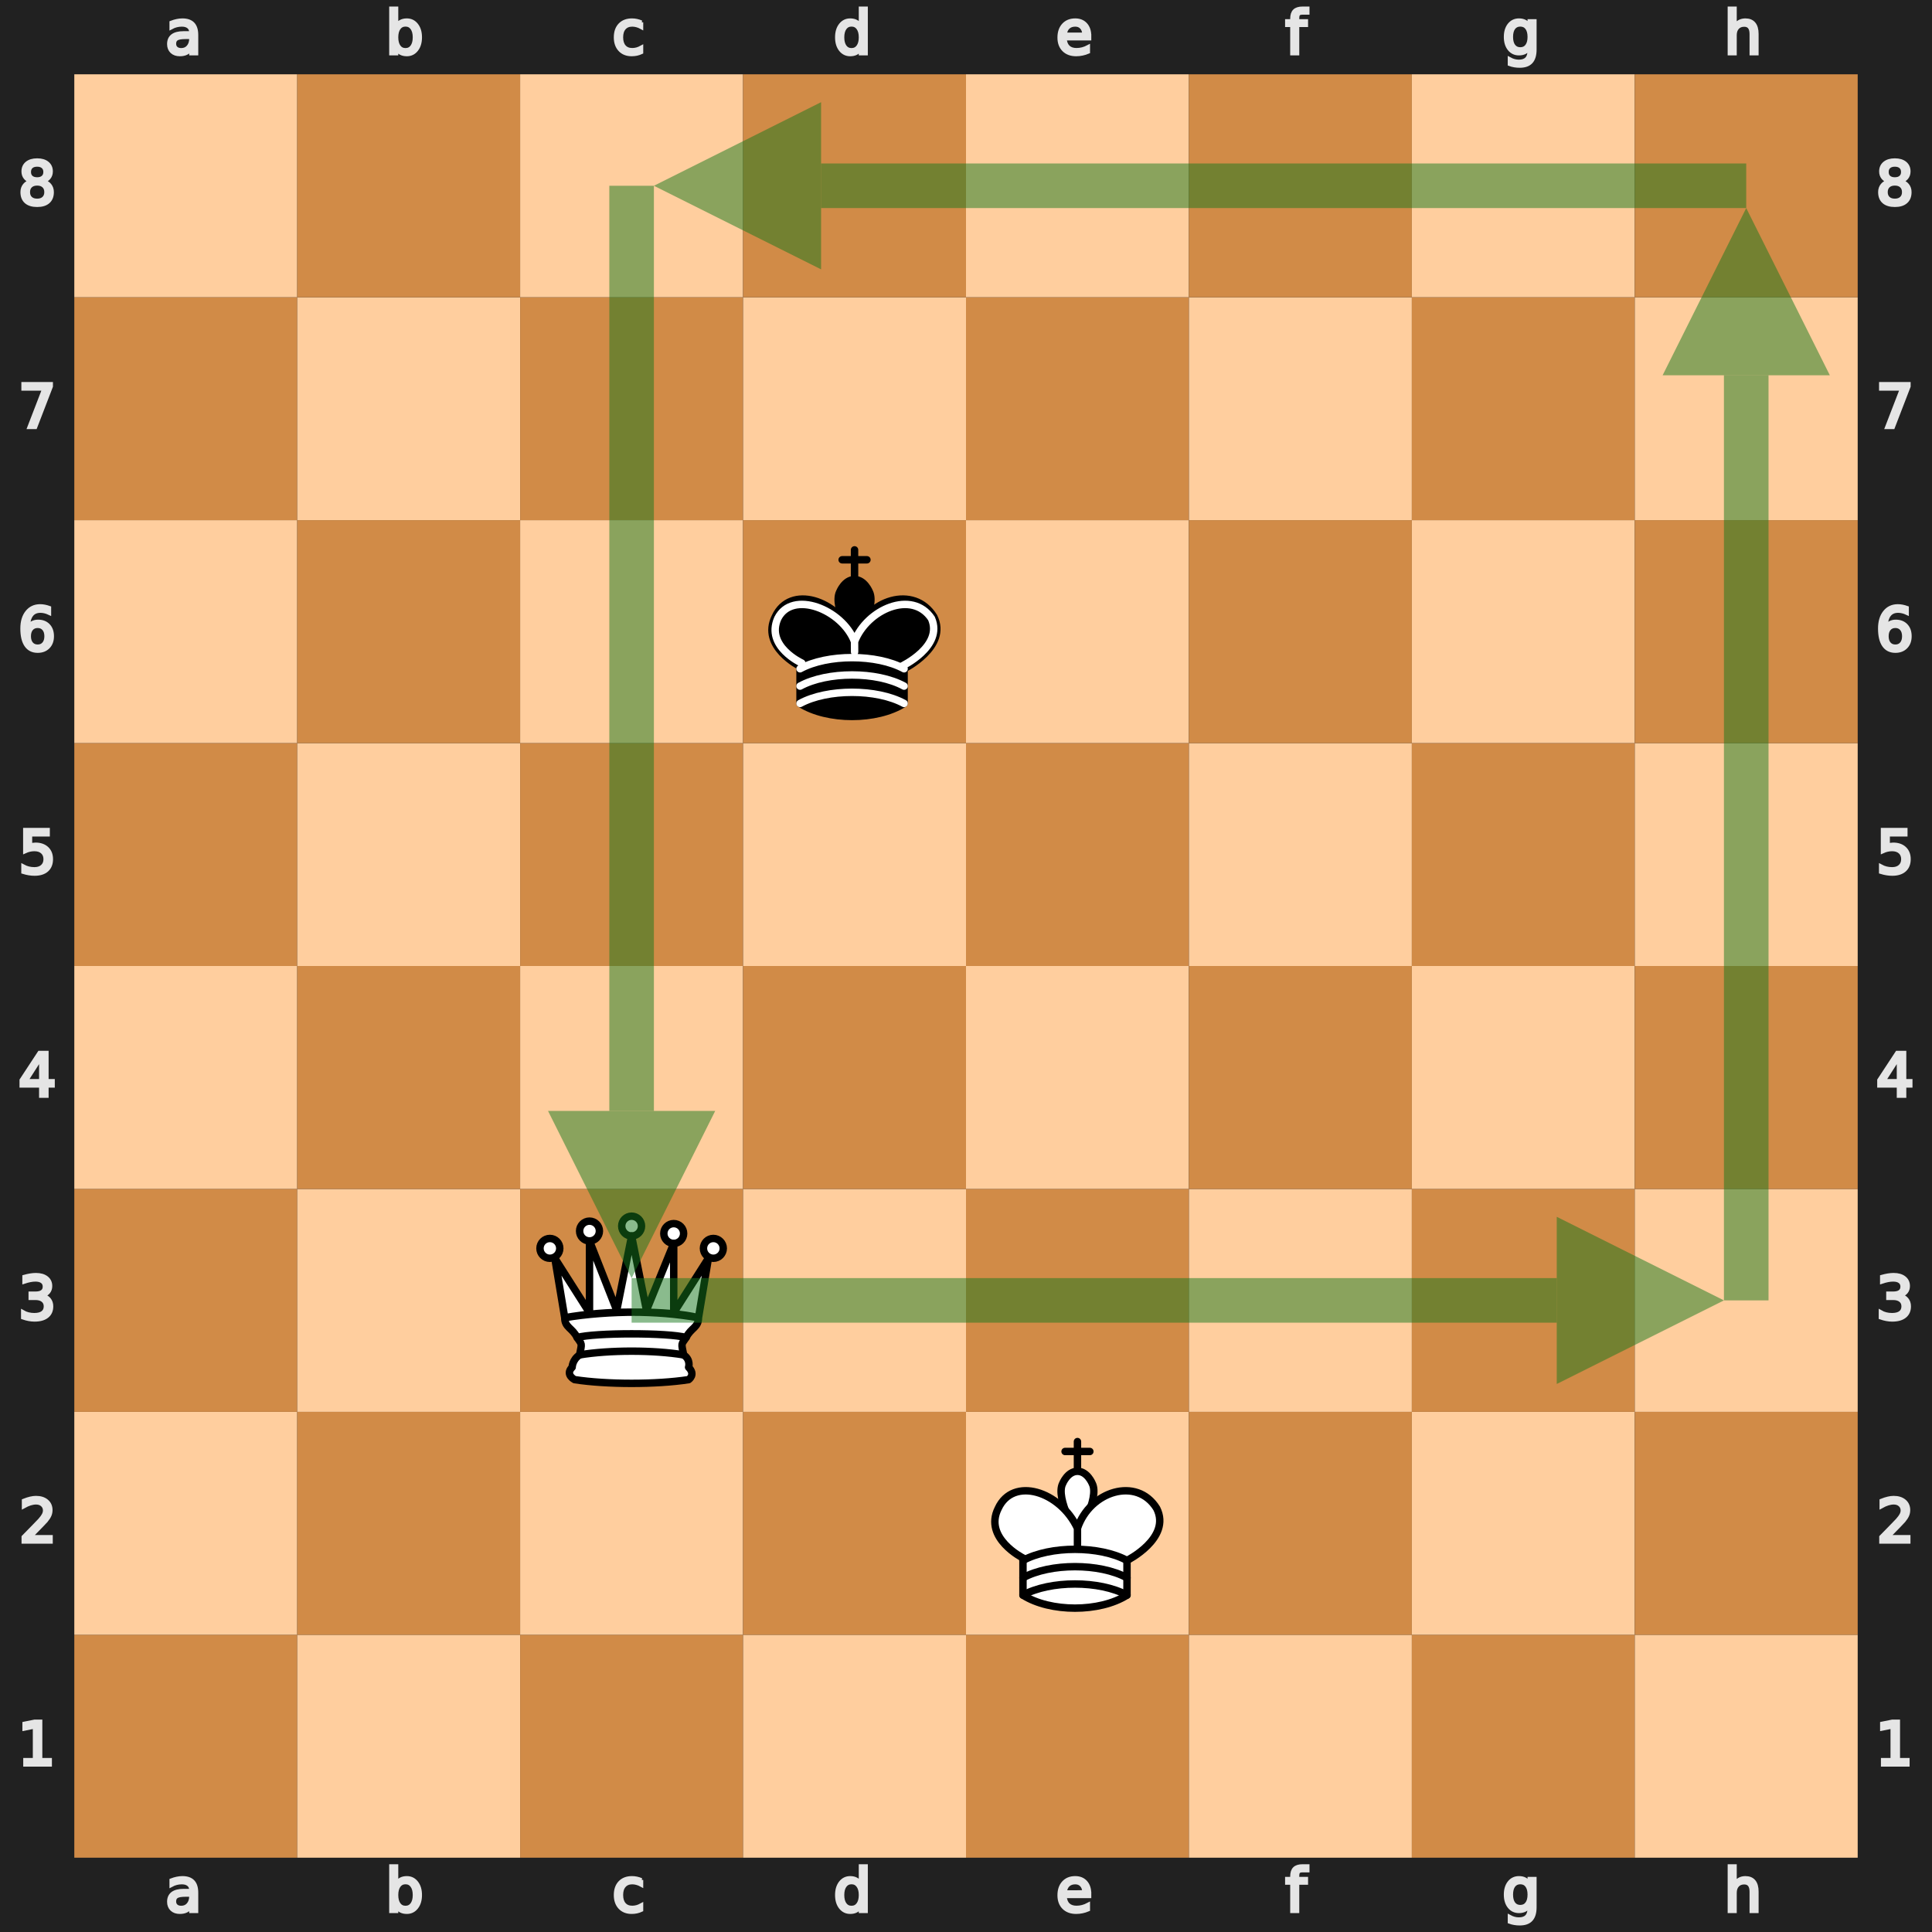
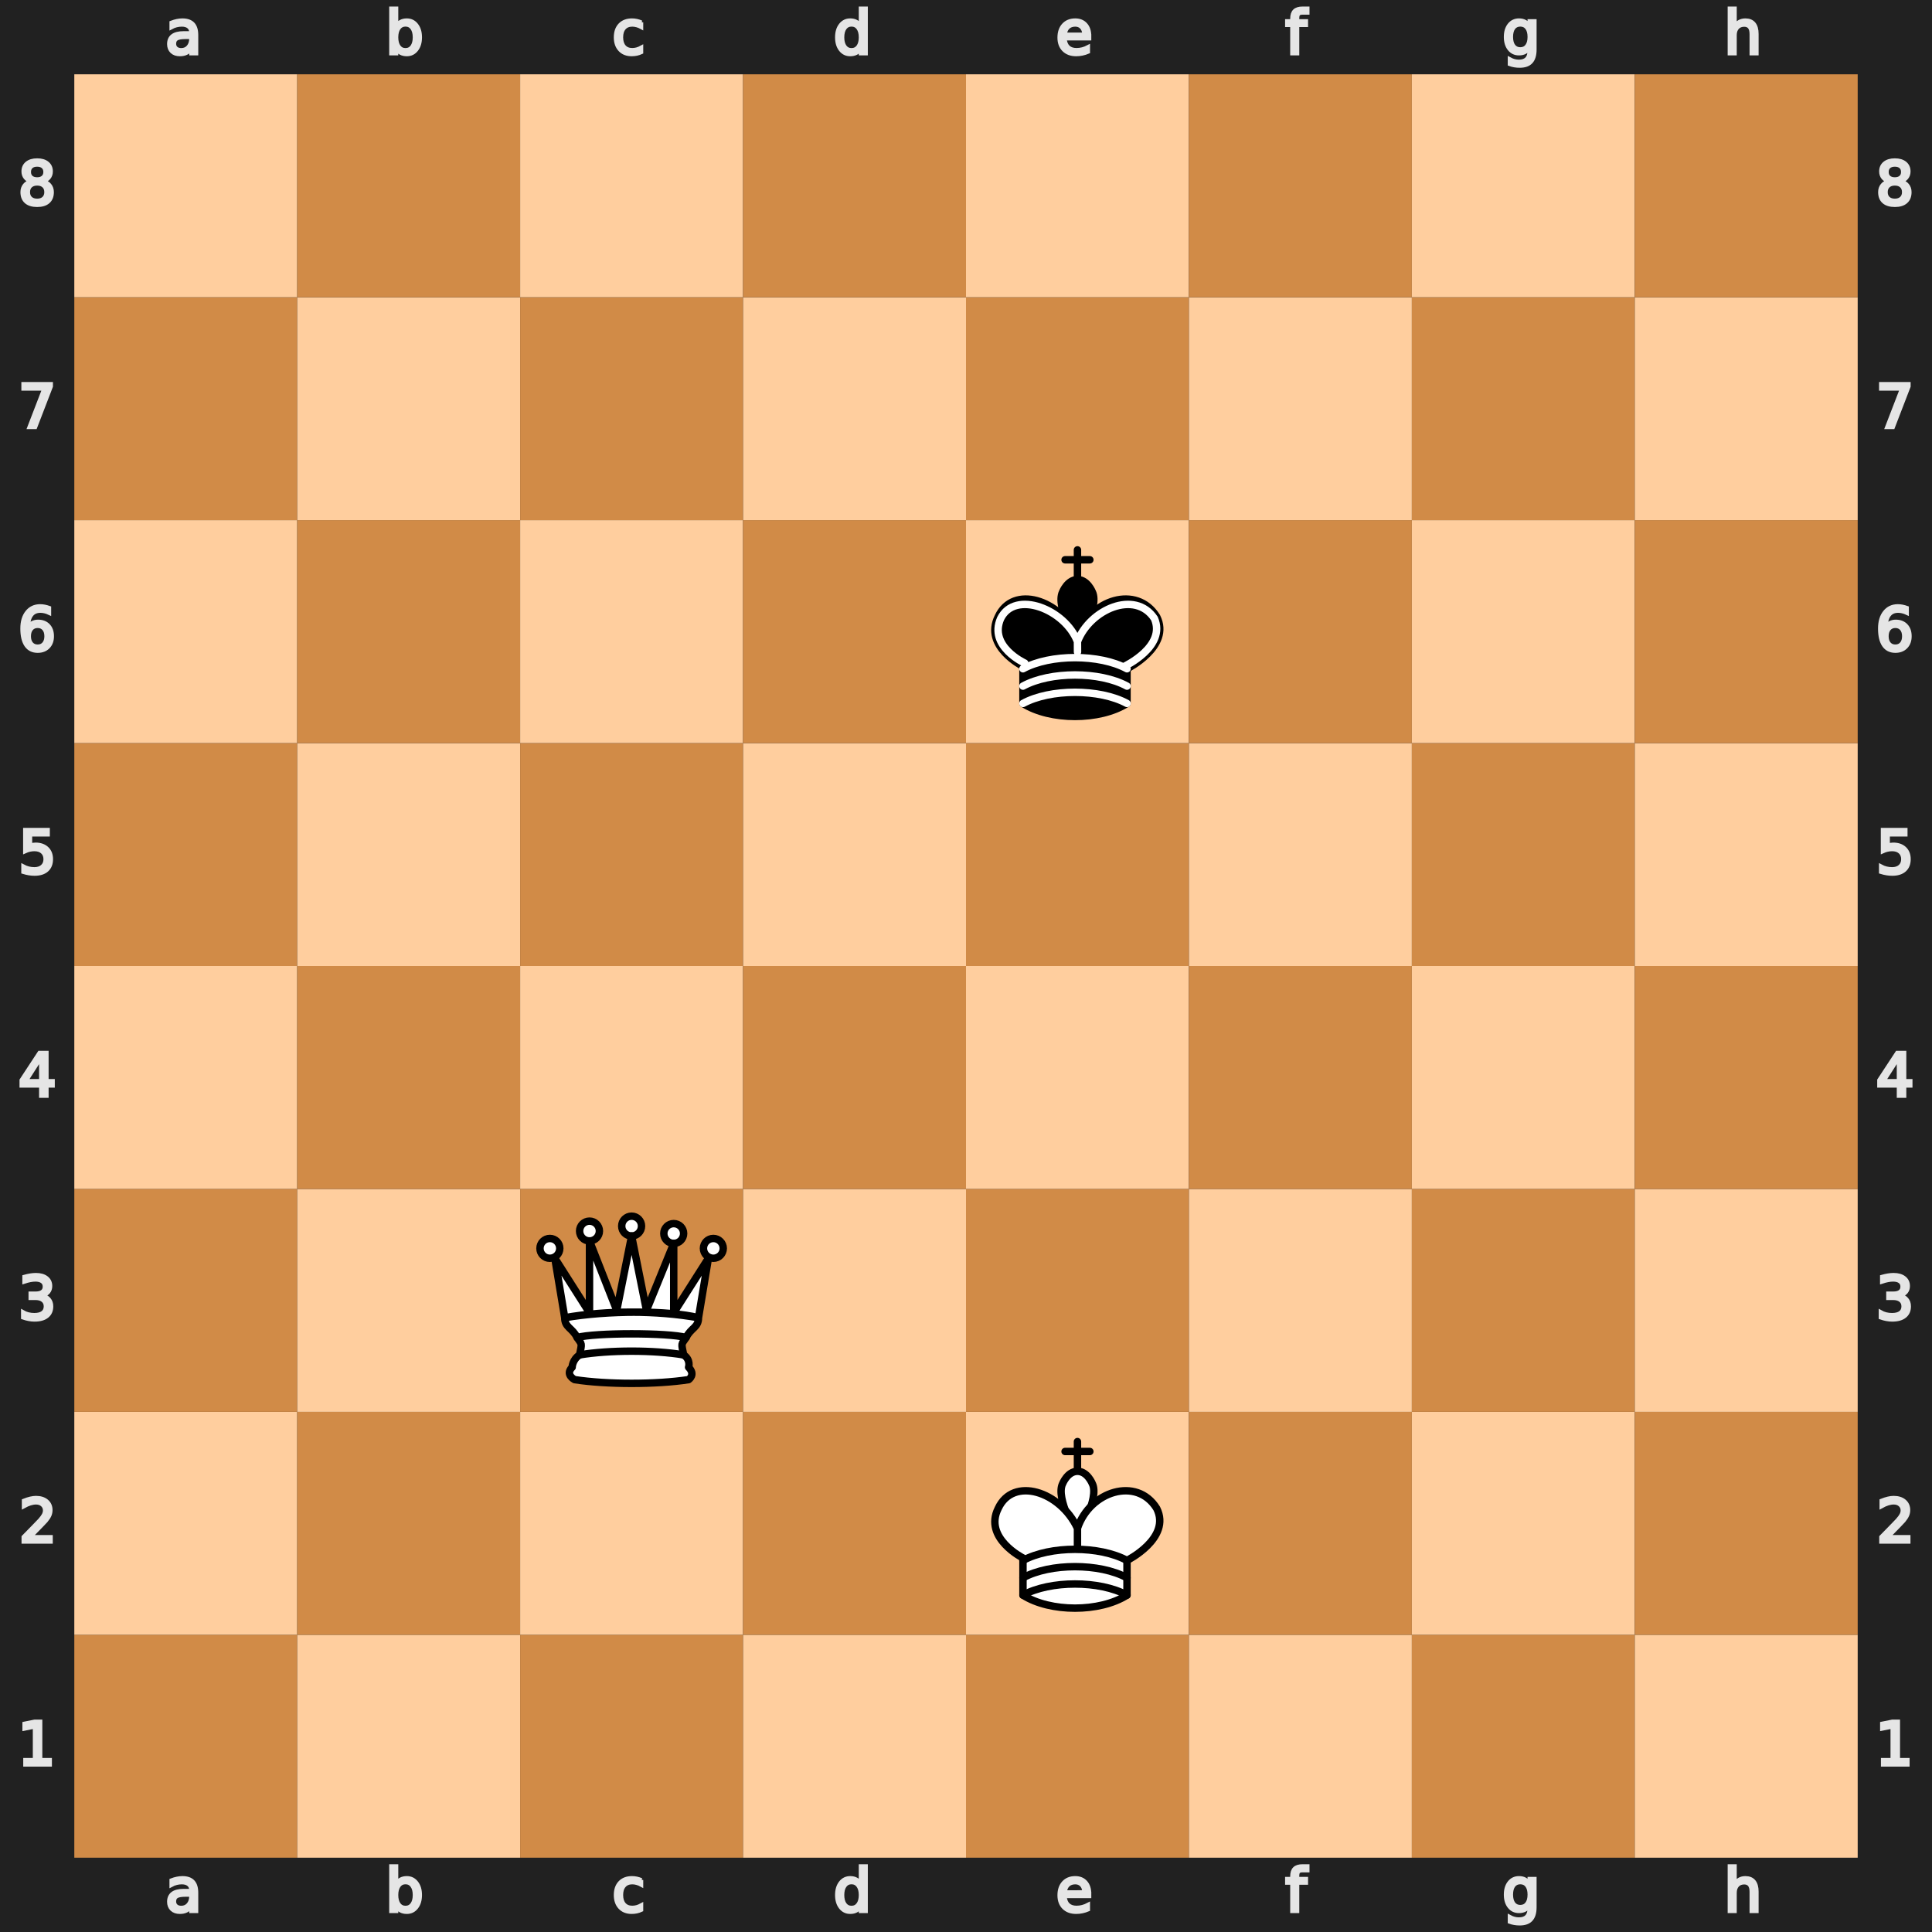
<svg xmlns="http://www.w3.org/2000/svg" xmlns:xlink="http://www.w3.org/1999/xlink" version="1.2" baseProfile="tiny" viewBox="0 0 390 390">
  <defs>
    <g id="white-queen" class="white queen" fill="#fff" fill-rule="evenodd" stroke="#000" stroke-width="1.5" stroke-linecap="round" stroke-linejoin="round">
      <path d="M8 12a2 2 0 1 1-4 0 2 2 0 1 1 4 0zM24.5 7.5a2 2 0 1 1-4 0 2 2 0 1 1 4 0zM41 12a2 2 0 1 1-4 0 2 2 0 1 1 4 0zM16 8.5a2 2 0 1 1-4 0 2 2 0 1 1 4 0zM33 9a2 2 0 1 1-4 0 2 2 0 1 1 4 0z" />
      <path d="M9 26c8.5-1.5 21-1.5 27 0l2-12-7 11V11l-5.5 13.5-3-15-3 15-5.5-14V25L7 14l2 12zM9 26c0 2 1.5 2 2.5 4 1 1.5 1 1 .5 3.5-1.5 1-1.5 2.5-1.5 2.5-1.5 1.5.5 2.5.5 2.5 6.5 1 16.5 1 23 0 0 0 1.5-1 0-2.5 0 0 .5-1.5-1-2.5-.5-2.5-.5-2 .5-3.5 1-2 2.5-2 2.5-4-8.5-1.5-18.5-1.5-27 0z" stroke-linecap="butt" />
      <path d="M11.5 30c3.5-1 18.5-1 22 0M12 33.5c6-1 15-1 21 0" fill="none" />
    </g>
    <g id="white-king" class="white king" fill="none" fill-rule="evenodd" stroke="#000" stroke-width="1.5" stroke-linecap="round" stroke-linejoin="round">
      <path d="M22.5 11.63V6M20 8h5" stroke-linejoin="miter" />
      <path d="M22.5 25s4.5-7.5 3-10.5c0 0-1-2.5-3-2.5s-3 2.5-3 2.5c-1.5 3 3 10.5 3 10.5" fill="#fff" stroke-linecap="butt" stroke-linejoin="miter" />
      <path d="M11.5 37c5.5 3.5 15.5 3.5 21 0v-7s9-4.5 6-10.5c-4-6.5-13.5-3.5-16 4V27v-3.5c-3.5-7.5-13-10.5-16-4-3 6 5 10 5 10V37z" fill="#fff" />
      <path d="M11.5 30c5.5-3 15.5-3 21 0m-21 3.5c5.5-3 15.5-3 21 0m-21 3.5c5.5-3 15.5-3 21 0" />
    </g>
    <g id="black-king" class="black king" fill="none" fill-rule="evenodd" stroke="#000" stroke-width="1.5" stroke-linecap="round" stroke-linejoin="round">
      <path d="M22.5 11.63V6" stroke-linejoin="miter" />
      <path d="M22.5 25s4.5-7.5 3-10.5c0 0-1-2.5-3-2.5s-3 2.5-3 2.5c-1.5 3 3 10.5 3 10.5" fill="#000" stroke-linecap="butt" stroke-linejoin="miter" />
      <path d="M11.5 37c5.5 3.5 15.5 3.5 21 0v-7s9-4.5 6-10.5c-4-6.5-13.5-3.5-16 4V27v-3.5c-3.5-7.5-13-10.5-16-4-3 6 5 10 5 10V37z" fill="#000" />
      <path d="M20 8h5" stroke-linejoin="miter" />
      <path d="M32 29.5s8.5-4 6.03-9.65C34.15 14 25 18 22.5 24.5l.01 2.1-.01-2.1C20 18 9.906 14 6.997 19.85c-2.497 5.65 4.853 9 4.853 9M11.5 30c5.5-3 15.5-3 21 0m-21 3.5c5.5-3 15.5-3 21 0m-21 3.5c5.5-3 15.5-3 21 0" stroke="#fff" />
    </g>
  </defs>
  <rect x="0" y="0" width="390" height="390" fill="#212121" />
  <g transform="translate(20, 0) scale(0.75, 0.75)" fill="#e5e5e5" stroke="#e5e5e5">
    <path d="M23.328 10.016q-1.742 0-2.414.398-.672.398-.672 1.36 0 .765.5 1.218.508.445 1.375.445 1.196 0 1.914-.843.727-.852.727-2.258v-.32zm2.867-.594v4.992h-1.437v-1.328q-.492.797-1.227 1.18-.734.375-1.797.375-1.343 0-2.14-.75-.79-.758-.79-2.024 0-1.476.985-2.226.992-.75 2.953-.75h2.016V8.75q0-.992-.656-1.531-.649-.547-1.829-.547-.75 0-1.46.18-.711.18-1.368.539V6.062q.79-.304 1.532-.453.742-.156 1.445-.156 1.898 0 2.836.984.937.985.937 2.985z" />
  </g>
  <g transform="translate(20, 375) scale(0.75, 0.75)" fill="#e5e5e5" stroke="#e5e5e5">
    <path d="M23.328 10.016q-1.742 0-2.414.398-.672.398-.672 1.36 0 .765.5 1.218.508.445 1.375.445 1.196 0 1.914-.843.727-.852.727-2.258v-.32zm2.867-.594v4.992h-1.437v-1.328q-.492.797-1.227 1.18-.734.375-1.797.375-1.343 0-2.14-.75-.79-.758-.79-2.024 0-1.476.985-2.226.992-.75 2.953-.75h2.016V8.75q0-.992-.656-1.531-.649-.547-1.829-.547-.75 0-1.46.18-.711.18-1.368.539V6.062q.79-.304 1.532-.453.742-.156 1.445-.156 1.898 0 2.836.984.937.985.937 2.985z" />
  </g>
  <g transform="translate(65, 0) scale(0.75, 0.75)" fill="#e5e5e5" stroke="#e5e5e5">
    <path d="M24.922 10.047q0-1.586-.656-2.485-.649-.906-1.79-.906-1.14 0-1.796.906-.649.899-.649 2.485 0 1.586.649 2.492.656.898 1.797.898 1.14 0 1.789-.898.656-.906.656-2.492zm-4.89-3.055q.452-.781 1.14-1.156.695-.383 1.656-.383 1.594 0 2.586 1.266 1 1.265 1 3.328 0 2.062-1 3.328-.992 1.266-2.586 1.266-.96 0-1.656-.375-.688-.383-1.14-1.164v1.312h-1.446V2.258h1.445z" />
  </g>
  <g transform="translate(65, 375) scale(0.75, 0.75)" fill="#e5e5e5" stroke="#e5e5e5">
    <path d="M24.922 10.047q0-1.586-.656-2.485-.649-.906-1.79-.906-1.14 0-1.796.906-.649.899-.649 2.485 0 1.586.649 2.492.656.898 1.797.898 1.14 0 1.789-.898.656-.906.656-2.492zm-4.89-3.055q.452-.781 1.14-1.156.695-.383 1.656-.383 1.594 0 2.586 1.266 1 1.265 1 3.328 0 2.062-1 3.328-.992 1.266-2.586 1.266-.96 0-1.656-.375-.688-.383-1.14-1.164v1.312h-1.446V2.258h1.445z" />
  </g>
  <g transform="translate(110, 0) scale(0.75, 0.75)" fill="#e5e5e5" stroke="#e5e5e5">
    <path d="M25.96 6v1.344q-.608-.336-1.226-.5-.609-.172-1.234-.172-1.398 0-2.172.89-.773.883-.773 2.485 0 1.601.773 2.492.774.883 2.172.883.625 0 1.234-.164.618-.172 1.227-.508v1.328q-.602.281-1.25.422-.64.14-1.367.14-1.977 0-3.14-1.242-1.165-1.242-1.165-3.351 0-2.14 1.172-3.367 1.18-1.227 3.227-1.227.664 0 1.296.14.633.134 1.227.407z" />
  </g>
  <g transform="translate(110, 375) scale(0.75, 0.75)" fill="#e5e5e5" stroke="#e5e5e5">
    <path d="M25.96 6v1.344q-.608-.336-1.226-.5-.609-.172-1.234-.172-1.398 0-2.172.89-.773.883-.773 2.485 0 1.601.773 2.492.774.883 2.172.883.625 0 1.234-.164.618-.172 1.227-.508v1.328q-.602.281-1.25.422-.64.14-1.367.14-1.977 0-3.14-1.242-1.165-1.242-1.165-3.351 0-2.14 1.172-3.367 1.18-1.227 3.227-1.227.664 0 1.296.14.633.134 1.227.407z" />
  </g>
  <g transform="translate(155, 0) scale(0.75, 0.75)" fill="#e5e5e5" stroke="#e5e5e5">
    <path d="M24.973 6.992V2.258h1.437v12.156h-1.437v-1.312q-.453.78-1.149 1.164-.687.375-1.656.375-1.586 0-2.586-1.266-.992-1.266-.992-3.328 0-2.063.992-3.328 1-1.266 2.586-1.266.969 0 1.656.383.696.375 1.149 1.156zm-4.899 3.055q0 1.586.649 2.492.656.898 1.797.898 1.14 0 1.796-.898.657-.906.657-2.492 0-1.586-.657-2.485-.656-.906-1.796-.906-1.141 0-1.797.906-.649.899-.649 2.485z" />
  </g>
  <g transform="translate(155, 375) scale(0.75, 0.75)" fill="#e5e5e5" stroke="#e5e5e5">
    <path d="M24.973 6.992V2.258h1.437v12.156h-1.437v-1.312q-.453.78-1.149 1.164-.687.375-1.656.375-1.586 0-2.586-1.266-.992-1.266-.992-3.328 0-2.063.992-3.328 1-1.266 2.586-1.266.969 0 1.656.383.696.375 1.149 1.156zm-4.899 3.055q0 1.586.649 2.492.656.898 1.797.898 1.14 0 1.796-.898.657-.906.657-2.492 0-1.586-.657-2.485-.656-.906-1.796-.906-1.141 0-1.797.906-.649.899-.649 2.485z" />
  </g>
  <g transform="translate(200, 0) scale(0.75, 0.75)" fill="#e5e5e5" stroke="#e5e5e5">
    <path d="M26.555 9.68v.703h-6.61q.094 1.484.89 2.265.806.774 2.235.774.828 0 1.602-.203.781-.203 1.547-.61v1.36q-.774.328-1.586.5-.813.172-1.649.172-2.093 0-3.32-1.22-1.219-1.218-1.219-3.296 0-2.148 1.157-3.406 1.164-1.266 3.132-1.266 1.766 0 2.79 1.14 1.03 1.134 1.03 3.087zm-1.438-.422q-.015-1.18-.664-1.883-.64-.703-1.703-.703-1.203 0-1.93.68-.718.68-.828 1.914z" />
  </g>
  <g transform="translate(200, 375) scale(0.75, 0.75)" fill="#e5e5e5" stroke="#e5e5e5">
    <path d="M26.555 9.68v.703h-6.61q.094 1.484.89 2.265.806.774 2.235.774.828 0 1.602-.203.781-.203 1.547-.61v1.36q-.774.328-1.586.5-.813.172-1.649.172-2.093 0-3.32-1.22-1.219-1.218-1.219-3.296 0-2.148 1.157-3.406 1.164-1.266 3.132-1.266 1.766 0 2.79 1.14 1.03 1.134 1.03 3.087zm-1.438-.422q-.015-1.18-.664-1.883-.64-.703-1.703-.703-1.203 0-1.93.68-.718.68-.828 1.914z" />
  </g>
  <g transform="translate(245, 0) scale(0.75, 0.75)" fill="#e5e5e5" stroke="#e5e5e5">
    <path d="M25.285 2.258v1.195H23.91q-.773 0-1.078.313-.297.312-.297 1.125v.773h2.367v1.117h-2.367v7.633H21.09V6.781h-1.375V5.664h1.375v-.61q0-1.46.68-2.124.68-.672 2.156-.672z" />
  </g>
  <g transform="translate(245, 375) scale(0.75, 0.75)" fill="#e5e5e5" stroke="#e5e5e5">
    <path d="M25.285 2.258v1.195H23.91q-.773 0-1.078.313-.297.312-.297 1.125v.773h2.367v1.117h-2.367v7.633H21.09V6.781h-1.375V5.664h1.375v-.61q0-1.46.68-2.124.68-.672 2.156-.672z" />
  </g>
  <g transform="translate(290, 0) scale(0.75, 0.75)" fill="#e5e5e5" stroke="#e5e5e5">
    <path d="M24.973 9.937q0-1.562-.649-2.421-.64-.86-1.804-.86-1.157 0-1.805.86-.64.859-.64 2.421 0 1.555.64 2.415.648.859 1.805.859 1.164 0 1.804-.86.649-.859.649-2.414zm1.437 3.391q0 2.234-.992 3.32-.992 1.094-3.04 1.094-.757 0-1.429-.117-.672-.11-1.304-.344v-1.398q.632.344 1.25.508.617.164 1.257.164 1.414 0 2.118-.743.703-.734.703-2.226v-.711q-.446.773-1.141 1.156-.695.383-1.664.383-1.61 0-2.594-1.227-.984-1.226-.984-3.25 0-2.03.984-3.257.985-1.227 2.594-1.227.969 0 1.664.383t1.14 1.156V5.664h1.438z" />
  </g>
  <g transform="translate(290, 375) scale(0.75, 0.75)" fill="#e5e5e5" stroke="#e5e5e5">
    <path d="M24.973 9.937q0-1.562-.649-2.421-.64-.86-1.804-.86-1.157 0-1.805.86-.64.859-.64 2.421 0 1.555.64 2.415.648.859 1.805.859 1.164 0 1.804-.86.649-.859.649-2.414zm1.437 3.391q0 2.234-.992 3.32-.992 1.094-3.04 1.094-.757 0-1.429-.117-.672-.11-1.304-.344v-1.398q.632.344 1.25.508.617.164 1.257.164 1.414 0 2.118-.743.703-.734.703-2.226v-.711q-.446.773-1.141 1.156-.695.383-1.664.383-1.61 0-2.594-1.227-.984-1.226-.984-3.25 0-2.03.984-3.257.985-1.227 2.594-1.227.969 0 1.664.383t1.14 1.156V5.664h1.438z" />
  </g>
  <g transform="translate(335, 0) scale(0.75, 0.75)" fill="#e5e5e5" stroke="#e5e5e5">
    <path d="M26.164 9.133v5.281h-1.437V9.18q0-1.243-.485-1.86-.484-.617-1.453-.617-1.164 0-1.836.742-.672.742-.672 2.024v4.945h-1.445V2.258h1.445v4.765q.516-.789 1.211-1.18.703-.39 1.617-.39 1.508 0 2.282.938.773.93.773 2.742z" />
  </g>
  <g transform="translate(335, 375) scale(0.75, 0.75)" fill="#e5e5e5" stroke="#e5e5e5">
    <path d="M26.164 9.133v5.281h-1.437V9.18q0-1.243-.485-1.86-.484-.617-1.453-.617-1.164 0-1.836.742-.672.742-.672 2.024v4.945h-1.445V2.258h1.445v4.765q.516-.789 1.211-1.18.703-.39 1.617-.39 1.508 0 2.282.938.773.93.773 2.742z" />
  </g>
  <g transform="translate(0, 335) scale(0.75, 0.75)" fill="#e5e5e5" stroke="#e5e5e5">
    <path d="M6.754 26.996h2.578v-8.898l-2.805.562v-1.437l2.79-.563h1.578v10.336h2.578v1.328h-6.72z" />
  </g>
  <g transform="translate(375, 335) scale(0.75, 0.75)" fill="#e5e5e5" stroke="#e5e5e5">
    <path d="M6.754 26.996h2.578v-8.898l-2.805.562v-1.437l2.79-.563h1.578v10.336h2.578v1.328h-6.72z" />
  </g>
  <g transform="translate(0, 290) scale(0.75, 0.75)" fill="#e5e5e5" stroke="#e5e5e5">
    <path d="M8.195 26.996h5.508v1.328H6.297v-1.328q.898-.93 2.445-2.492 1.555-1.57 1.953-2.024.758-.851 1.055-1.437.305-.594.305-1.164 0-.93-.657-1.516-.648-.586-1.695-.586-.742 0-1.57.258-.82.258-1.758.781v-1.593q.953-.383 1.781-.578.828-.196 1.516-.196 1.812 0 2.89.906 1.079.907 1.079 2.422 0 .72-.274 1.368-.265.64-.976 1.515-.196.227-1.243 1.313-1.046 1.078-2.953 3.023z" />
  </g>
  <g transform="translate(375, 290) scale(0.75, 0.75)" fill="#e5e5e5" stroke="#e5e5e5">
    <path d="M8.195 26.996h5.508v1.328H6.297v-1.328q.898-.93 2.445-2.492 1.555-1.57 1.953-2.024.758-.851 1.055-1.437.305-.594.305-1.164 0-.93-.657-1.516-.648-.586-1.695-.586-.742 0-1.57.258-.82.258-1.758.781v-1.593q.953-.383 1.781-.578.828-.196 1.516-.196 1.812 0 2.89.906 1.079.907 1.079 2.422 0 .72-.274 1.368-.265.64-.976 1.515-.196.227-1.243 1.313-1.046 1.078-2.953 3.023z" />
  </g>
  <g transform="translate(0, 245) scale(0.75, 0.75)" fill="#e5e5e5" stroke="#e5e5e5">
    <path d="M11.434 22.035q1.132.242 1.765 1.008.64.766.64 1.89 0 1.727-1.187 2.672-1.187.946-3.375.946-.734 0-1.515-.149-.774-.14-1.602-.43V26.45q.656.383 1.438.578.78.196 1.632.196 1.485 0 2.258-.586.782-.586.782-1.703 0-1.032-.727-1.61-.719-.586-2.008-.586h-1.36v-1.297h1.423q1.164 0 1.78-.46.618-.47.618-1.344 0-.899-.64-1.375-.633-.485-1.82-.485-.65 0-1.391.141-.743.14-1.633.437V16.95q.898-.25 1.68-.375.788-.125 1.484-.125 1.797 0 2.844.82 1.046.813 1.046 2.204 0 .968-.554 1.64-.555.664-1.578.922z" />
  </g>
  <g transform="translate(375, 245) scale(0.75, 0.75)" fill="#e5e5e5" stroke="#e5e5e5">
    <path d="M11.434 22.035q1.132.242 1.765 1.008.64.766.64 1.89 0 1.727-1.187 2.672-1.187.946-3.375.946-.734 0-1.515-.149-.774-.14-1.602-.43V26.45q.656.383 1.438.578.78.196 1.632.196 1.485 0 2.258-.586.782-.586.782-1.703 0-1.032-.727-1.61-.719-.586-2.008-.586h-1.36v-1.297h1.423q1.164 0 1.78-.46.618-.47.618-1.344 0-.899-.64-1.375-.633-.485-1.82-.485-.65 0-1.391.141-.743.14-1.633.437V16.95q.898-.25 1.68-.375.788-.125 1.484-.125 1.797 0 2.844.82 1.046.813 1.046 2.204 0 .968-.554 1.64-.555.664-1.578.922z" />
  </g>
  <g transform="translate(0, 200) scale(0.75, 0.75)" fill="#e5e5e5" stroke="#e5e5e5">
    <path d="M11.016 18.035L7.03 24.262h3.985zm-.414-1.375h1.984v7.602h1.664v1.312h-1.664v2.75h-1.57v-2.75H5.75v-1.523z" />
  </g>
  <g transform="translate(375, 200) scale(0.75, 0.75)" fill="#e5e5e5" stroke="#e5e5e5">
    <path d="M11.016 18.035L7.03 24.262h3.985zm-.414-1.375h1.984v7.602h1.664v1.312h-1.664v2.75h-1.57v-2.75H5.75v-1.523z" />
  </g>
  <g transform="translate(0, 155) scale(0.75, 0.75)" fill="#e5e5e5" stroke="#e5e5e5">
    <path d="M6.719 16.66h6.195v1.328h-4.75v2.86q.344-.118.688-.172.343-.063.687-.063 1.953 0 3.094 1.07 1.14 1.07 1.14 2.899 0 1.883-1.171 2.93-1.172 1.039-3.305 1.039-.735 0-1.5-.125-.758-.125-1.57-.375v-1.586q.703.383 1.453.57.75.188 1.586.188 1.351 0 2.14-.711.79-.711.79-1.93 0-1.219-.79-1.93-.789-.71-2.14-.71-.633 0-1.266.14-.625.14-1.281.438z" />
  </g>
  <g transform="translate(375, 155) scale(0.75, 0.75)" fill="#e5e5e5" stroke="#e5e5e5">
    <path d="M6.719 16.66h6.195v1.328h-4.75v2.86q.344-.118.688-.172.343-.063.687-.063 1.953 0 3.094 1.07 1.14 1.07 1.14 2.899 0 1.883-1.171 2.93-1.172 1.039-3.305 1.039-.735 0-1.5-.125-.758-.125-1.57-.375v-1.586q.703.383 1.453.57.75.188 1.586.188 1.351 0 2.14-.711.79-.711.79-1.93 0-1.219-.79-1.93-.789-.71-2.14-.71-.633 0-1.266.14-.625.14-1.281.438z" />
  </g>
  <g transform="translate(0, 110) scale(0.75, 0.75)" fill="#e5e5e5" stroke="#e5e5e5">
    <path d="M10.137 21.863q-1.063 0-1.688.727-.617.726-.617 1.992 0 1.258.617 1.992.625.727 1.688.727 1.062 0 1.68-.727.624-.734.624-1.992 0-1.266-.625-1.992-.617-.727-1.68-.727zm3.133-4.945v1.437q-.594-.28-1.204-.43-.601-.148-1.195-.148-1.562 0-2.39 1.055-.82 1.055-.938 3.188.46-.68 1.156-1.04.696-.367 1.531-.367 1.758 0 2.774 1.07 1.023 1.063 1.023 2.899 0 1.797-1.062 2.883-1.063 1.086-2.828 1.086-2.024 0-3.094-1.547-1.07-1.555-1.07-4.5 0-2.766 1.312-4.406 1.313-1.649 3.524-1.649.593 0 1.195.117.61.118 1.266.352z" />
  </g>
  <g transform="translate(375, 110) scale(0.75, 0.75)" fill="#e5e5e5" stroke="#e5e5e5">
    <path d="M10.137 21.863q-1.063 0-1.688.727-.617.726-.617 1.992 0 1.258.617 1.992.625.727 1.688.727 1.062 0 1.68-.727.624-.734.624-1.992 0-1.266-.625-1.992-.617-.727-1.68-.727zm3.133-4.945v1.437q-.594-.28-1.204-.43-.601-.148-1.195-.148-1.562 0-2.39 1.055-.82 1.055-.938 3.188.46-.68 1.156-1.04.696-.367 1.531-.367 1.758 0 2.774 1.07 1.023 1.063 1.023 2.899 0 1.797-1.062 2.883-1.063 1.086-2.828 1.086-2.024 0-3.094-1.547-1.07-1.555-1.07-4.5 0-2.766 1.312-4.406 1.313-1.649 3.524-1.649.593 0 1.195.117.61.118 1.266.352z" />
  </g>
  <g transform="translate(0, 65) scale(0.75, 0.75)" fill="#e5e5e5" stroke="#e5e5e5">
    <path d="M6.25 16.66h7.5v.672L9.516 28.324H7.867l3.985-10.336H6.25z" />
  </g>
  <g transform="translate(375, 65) scale(0.75, 0.75)" fill="#e5e5e5" stroke="#e5e5e5">
    <path d="M6.25 16.66h7.5v.672L9.516 28.324H7.867l3.985-10.336H6.25z" />
  </g>
  <g transform="translate(0, 20) scale(0.75, 0.75)" fill="#e5e5e5" stroke="#e5e5e5">
    <path d="M10 22.785q-1.125 0-1.773.602-.641.601-.641 1.656t.64 1.656q.649.602 1.774.602t1.773-.602q.649-.61.649-1.656 0-1.055-.649-1.656-.64-.602-1.773-.602zm-1.578-.672q-1.016-.25-1.586-.945-.563-.695-.563-1.695 0-1.399.993-2.211 1-.813 2.734-.813 1.742 0 2.734.813.993.812.993 2.21 0 1-.57 1.696-.563.695-1.571.945 1.14.266 1.773 1.04.641.773.641 1.89 0 1.695-1.04 2.602-1.03.906-2.96.906t-2.969-.906Q6 26.738 6 25.043q0-1.117.64-1.89.641-.774 1.782-1.04zm-.578-2.492q0 .906.562 1.414.57.508 1.594.508 1.016 0 1.586-.508.578-.508.578-1.414 0-.906-.578-1.414-.57-.508-1.586-.508-1.023 0-1.594.508-.562.508-.562 1.414z" />
  </g>
  <g transform="translate(375, 20) scale(0.75, 0.75)" fill="#e5e5e5" stroke="#e5e5e5">
    <path d="M10 22.785q-1.125 0-1.773.602-.641.601-.641 1.656t.64 1.656q.649.602 1.774.602t1.773-.602q.649-.61.649-1.656 0-1.055-.649-1.656-.64-.602-1.773-.602zm-1.578-.672q-1.016-.25-1.586-.945-.563-.695-.563-1.695 0-1.399.993-2.211 1-.813 2.734-.813 1.742 0 2.734.813.993.812.993 2.21 0 1-.57 1.696-.563.695-1.571.945 1.14.266 1.773 1.04.641.773.641 1.89 0 1.695-1.04 2.602-1.03.906-2.96.906t-2.969-.906Q6 26.738 6 25.043q0-1.117.64-1.89.641-.774 1.782-1.04zm-.578-2.492q0 .906.562 1.414.57.508 1.594.508 1.016 0 1.586-.508.578-.508.578-1.414 0-.906-.578-1.414-.57-.508-1.586-.508-1.023 0-1.594.508-.562.508-.562 1.414z" />
  </g>
  <rect x="15" y="330" width="45" height="45" class="square dark a1" stroke="none" fill="#d18b47" />
  <rect x="60" y="330" width="45" height="45" class="square light b1" stroke="none" fill="#ffce9e" />
  <rect x="105" y="330" width="45" height="45" class="square dark c1" stroke="none" fill="#d18b47" />
  <rect x="150" y="330" width="45" height="45" class="square light d1" stroke="none" fill="#ffce9e" />
  <rect x="195" y="330" width="45" height="45" class="square dark e1" stroke="none" fill="#d18b47" />
  <rect x="240" y="330" width="45" height="45" class="square light f1" stroke="none" fill="#ffce9e" />
  <rect x="285" y="330" width="45" height="45" class="square dark g1" stroke="none" fill="#d18b47" />
  <rect x="330" y="330" width="45" height="45" class="square light h1" stroke="none" fill="#ffce9e" />
  <rect x="15" y="285" width="45" height="45" class="square light a2" stroke="none" fill="#ffce9e" />
  <rect x="60" y="285" width="45" height="45" class="square dark b2" stroke="none" fill="#d18b47" />
  <rect x="105" y="285" width="45" height="45" class="square light c2" stroke="none" fill="#ffce9e" />
  <rect x="150" y="285" width="45" height="45" class="square dark d2" stroke="none" fill="#d18b47" />
  <rect x="195" y="285" width="45" height="45" class="square light e2" stroke="none" fill="#ffce9e" />
  <rect x="240" y="285" width="45" height="45" class="square dark f2" stroke="none" fill="#d18b47" />
  <rect x="285" y="285" width="45" height="45" class="square light g2" stroke="none" fill="#ffce9e" />
  <rect x="330" y="285" width="45" height="45" class="square dark h2" stroke="none" fill="#d18b47" />
  <rect x="15" y="240" width="45" height="45" class="square dark a3" stroke="none" fill="#d18b47" />
  <rect x="60" y="240" width="45" height="45" class="square light b3" stroke="none" fill="#ffce9e" />
  <rect x="105" y="240" width="45" height="45" class="square dark c3" stroke="none" fill="#d18b47" />
  <rect x="150" y="240" width="45" height="45" class="square light d3" stroke="none" fill="#ffce9e" />
  <rect x="195" y="240" width="45" height="45" class="square dark e3" stroke="none" fill="#d18b47" />
  <rect x="240" y="240" width="45" height="45" class="square light f3" stroke="none" fill="#ffce9e" />
  <rect x="285" y="240" width="45" height="45" class="square dark g3" stroke="none" fill="#d18b47" />
  <rect x="330" y="240" width="45" height="45" class="square light h3" stroke="none" fill="#ffce9e" />
  <rect x="15" y="195" width="45" height="45" class="square light a4" stroke="none" fill="#ffce9e" />
  <rect x="60" y="195" width="45" height="45" class="square dark b4" stroke="none" fill="#d18b47" />
  <rect x="105" y="195" width="45" height="45" class="square light c4" stroke="none" fill="#ffce9e" />
  <rect x="150" y="195" width="45" height="45" class="square dark d4" stroke="none" fill="#d18b47" />
  <rect x="195" y="195" width="45" height="45" class="square light e4" stroke="none" fill="#ffce9e" />
  <rect x="240" y="195" width="45" height="45" class="square dark f4" stroke="none" fill="#d18b47" />
  <rect x="285" y="195" width="45" height="45" class="square light g4" stroke="none" fill="#ffce9e" />
  <rect x="330" y="195" width="45" height="45" class="square dark h4" stroke="none" fill="#d18b47" />
  <rect x="15" y="150" width="45" height="45" class="square dark a5" stroke="none" fill="#d18b47" />
  <rect x="60" y="150" width="45" height="45" class="square light b5" stroke="none" fill="#ffce9e" />
  <rect x="105" y="150" width="45" height="45" class="square dark c5" stroke="none" fill="#d18b47" />
  <rect x="150" y="150" width="45" height="45" class="square light d5" stroke="none" fill="#ffce9e" />
  <rect x="195" y="150" width="45" height="45" class="square dark e5" stroke="none" fill="#d18b47" />
  <rect x="240" y="150" width="45" height="45" class="square light f5" stroke="none" fill="#ffce9e" />
  <rect x="285" y="150" width="45" height="45" class="square dark g5" stroke="none" fill="#d18b47" />
  <rect x="330" y="150" width="45" height="45" class="square light h5" stroke="none" fill="#ffce9e" />
  <rect x="15" y="105" width="45" height="45" class="square light a6" stroke="none" fill="#ffce9e" />
  <rect x="60" y="105" width="45" height="45" class="square dark b6" stroke="none" fill="#d18b47" />
  <rect x="105" y="105" width="45" height="45" class="square light c6" stroke="none" fill="#ffce9e" />
  <rect x="150" y="105" width="45" height="45" class="square dark d6" stroke="none" fill="#d18b47" />
  <rect x="195" y="105" width="45" height="45" class="square light e6" stroke="none" fill="#ffce9e" />
  <rect x="240" y="105" width="45" height="45" class="square dark f6" stroke="none" fill="#d18b47" />
  <rect x="285" y="105" width="45" height="45" class="square light g6" stroke="none" fill="#ffce9e" />
  <rect x="330" y="105" width="45" height="45" class="square dark h6" stroke="none" fill="#d18b47" />
  <rect x="15" y="60" width="45" height="45" class="square dark a7" stroke="none" fill="#d18b47" />
  <rect x="60" y="60" width="45" height="45" class="square light b7" stroke="none" fill="#ffce9e" />
  <rect x="105" y="60" width="45" height="45" class="square dark c7" stroke="none" fill="#d18b47" />
  <rect x="150" y="60" width="45" height="45" class="square light d7" stroke="none" fill="#ffce9e" />
  <rect x="195" y="60" width="45" height="45" class="square dark e7" stroke="none" fill="#d18b47" />
  <rect x="240" y="60" width="45" height="45" class="square light f7" stroke="none" fill="#ffce9e" />
  <rect x="285" y="60" width="45" height="45" class="square dark g7" stroke="none" fill="#d18b47" />
  <rect x="330" y="60" width="45" height="45" class="square light h7" stroke="none" fill="#ffce9e" />
  <rect x="15" y="15" width="45" height="45" class="square light a8" stroke="none" fill="#ffce9e" />
  <rect x="60" y="15" width="45" height="45" class="square dark b8" stroke="none" fill="#d18b47" />
  <rect x="105" y="15" width="45" height="45" class="square light c8" stroke="none" fill="#ffce9e" />
  <rect x="150" y="15" width="45" height="45" class="square dark d8" stroke="none" fill="#d18b47" />
  <rect x="195" y="15" width="45" height="45" class="square light e8" stroke="none" fill="#ffce9e" />
  <rect x="240" y="15" width="45" height="45" class="square dark f8" stroke="none" fill="#d18b47" />
  <rect x="285" y="15" width="45" height="45" class="square light g8" stroke="none" fill="#ffce9e" />
  <rect x="330" y="15" width="45" height="45" class="square dark h8" stroke="none" fill="#d18b47" />
  <use href="#white-king" xlink:href="#white-king" transform="translate(195, 285)" />
  <use href="#white-queen" xlink:href="#white-queen" transform="translate(105, 240)" />
-   <use href="#black-king" xlink:href="#black-king" transform="translate(150, 105)" />
-   <line x1="127.5" y1="262.5" x2="314.25" y2="262.5" stroke="#15781B" opacity="0.502" stroke-width="9.0" stroke-linecap="butt" class="arrow" />
-   <polygon points="348.0,262.5 314.25,245.625 314.25,279.375" fill="#15781B" opacity="0.502" class="arrow" />
-   <line x1="352.5" y1="262.5" x2="352.5" y2="75.75" stroke="#15781B" opacity="0.502" stroke-width="9.0" stroke-linecap="butt" class="arrow" />
-   <polygon points="352.5,42.0 335.625,75.75 369.375,75.75" fill="#15781B" opacity="0.502" class="arrow" />
-   <line x1="352.5" y1="37.5" x2="165.75" y2="37.5" stroke="#15781B" opacity="0.502" stroke-width="9.0" stroke-linecap="butt" class="arrow" />
-   <polygon points="132.0,37.5 165.75,54.375 165.75,20.625" fill="#15781B" opacity="0.502" class="arrow" />
-   <line x1="127.5" y1="37.5" x2="127.5" y2="224.25" stroke="#15781B" opacity="0.502" stroke-width="9.0" stroke-linecap="butt" class="arrow" />
-   <polygon points="127.5,258.0 144.375,224.25 110.625,224.25" fill="#15781B" opacity="0.502" class="arrow" />
+   <use href="#black-king" xlink:href="#black-king" transform="translate(195, 105)" />
</svg>
